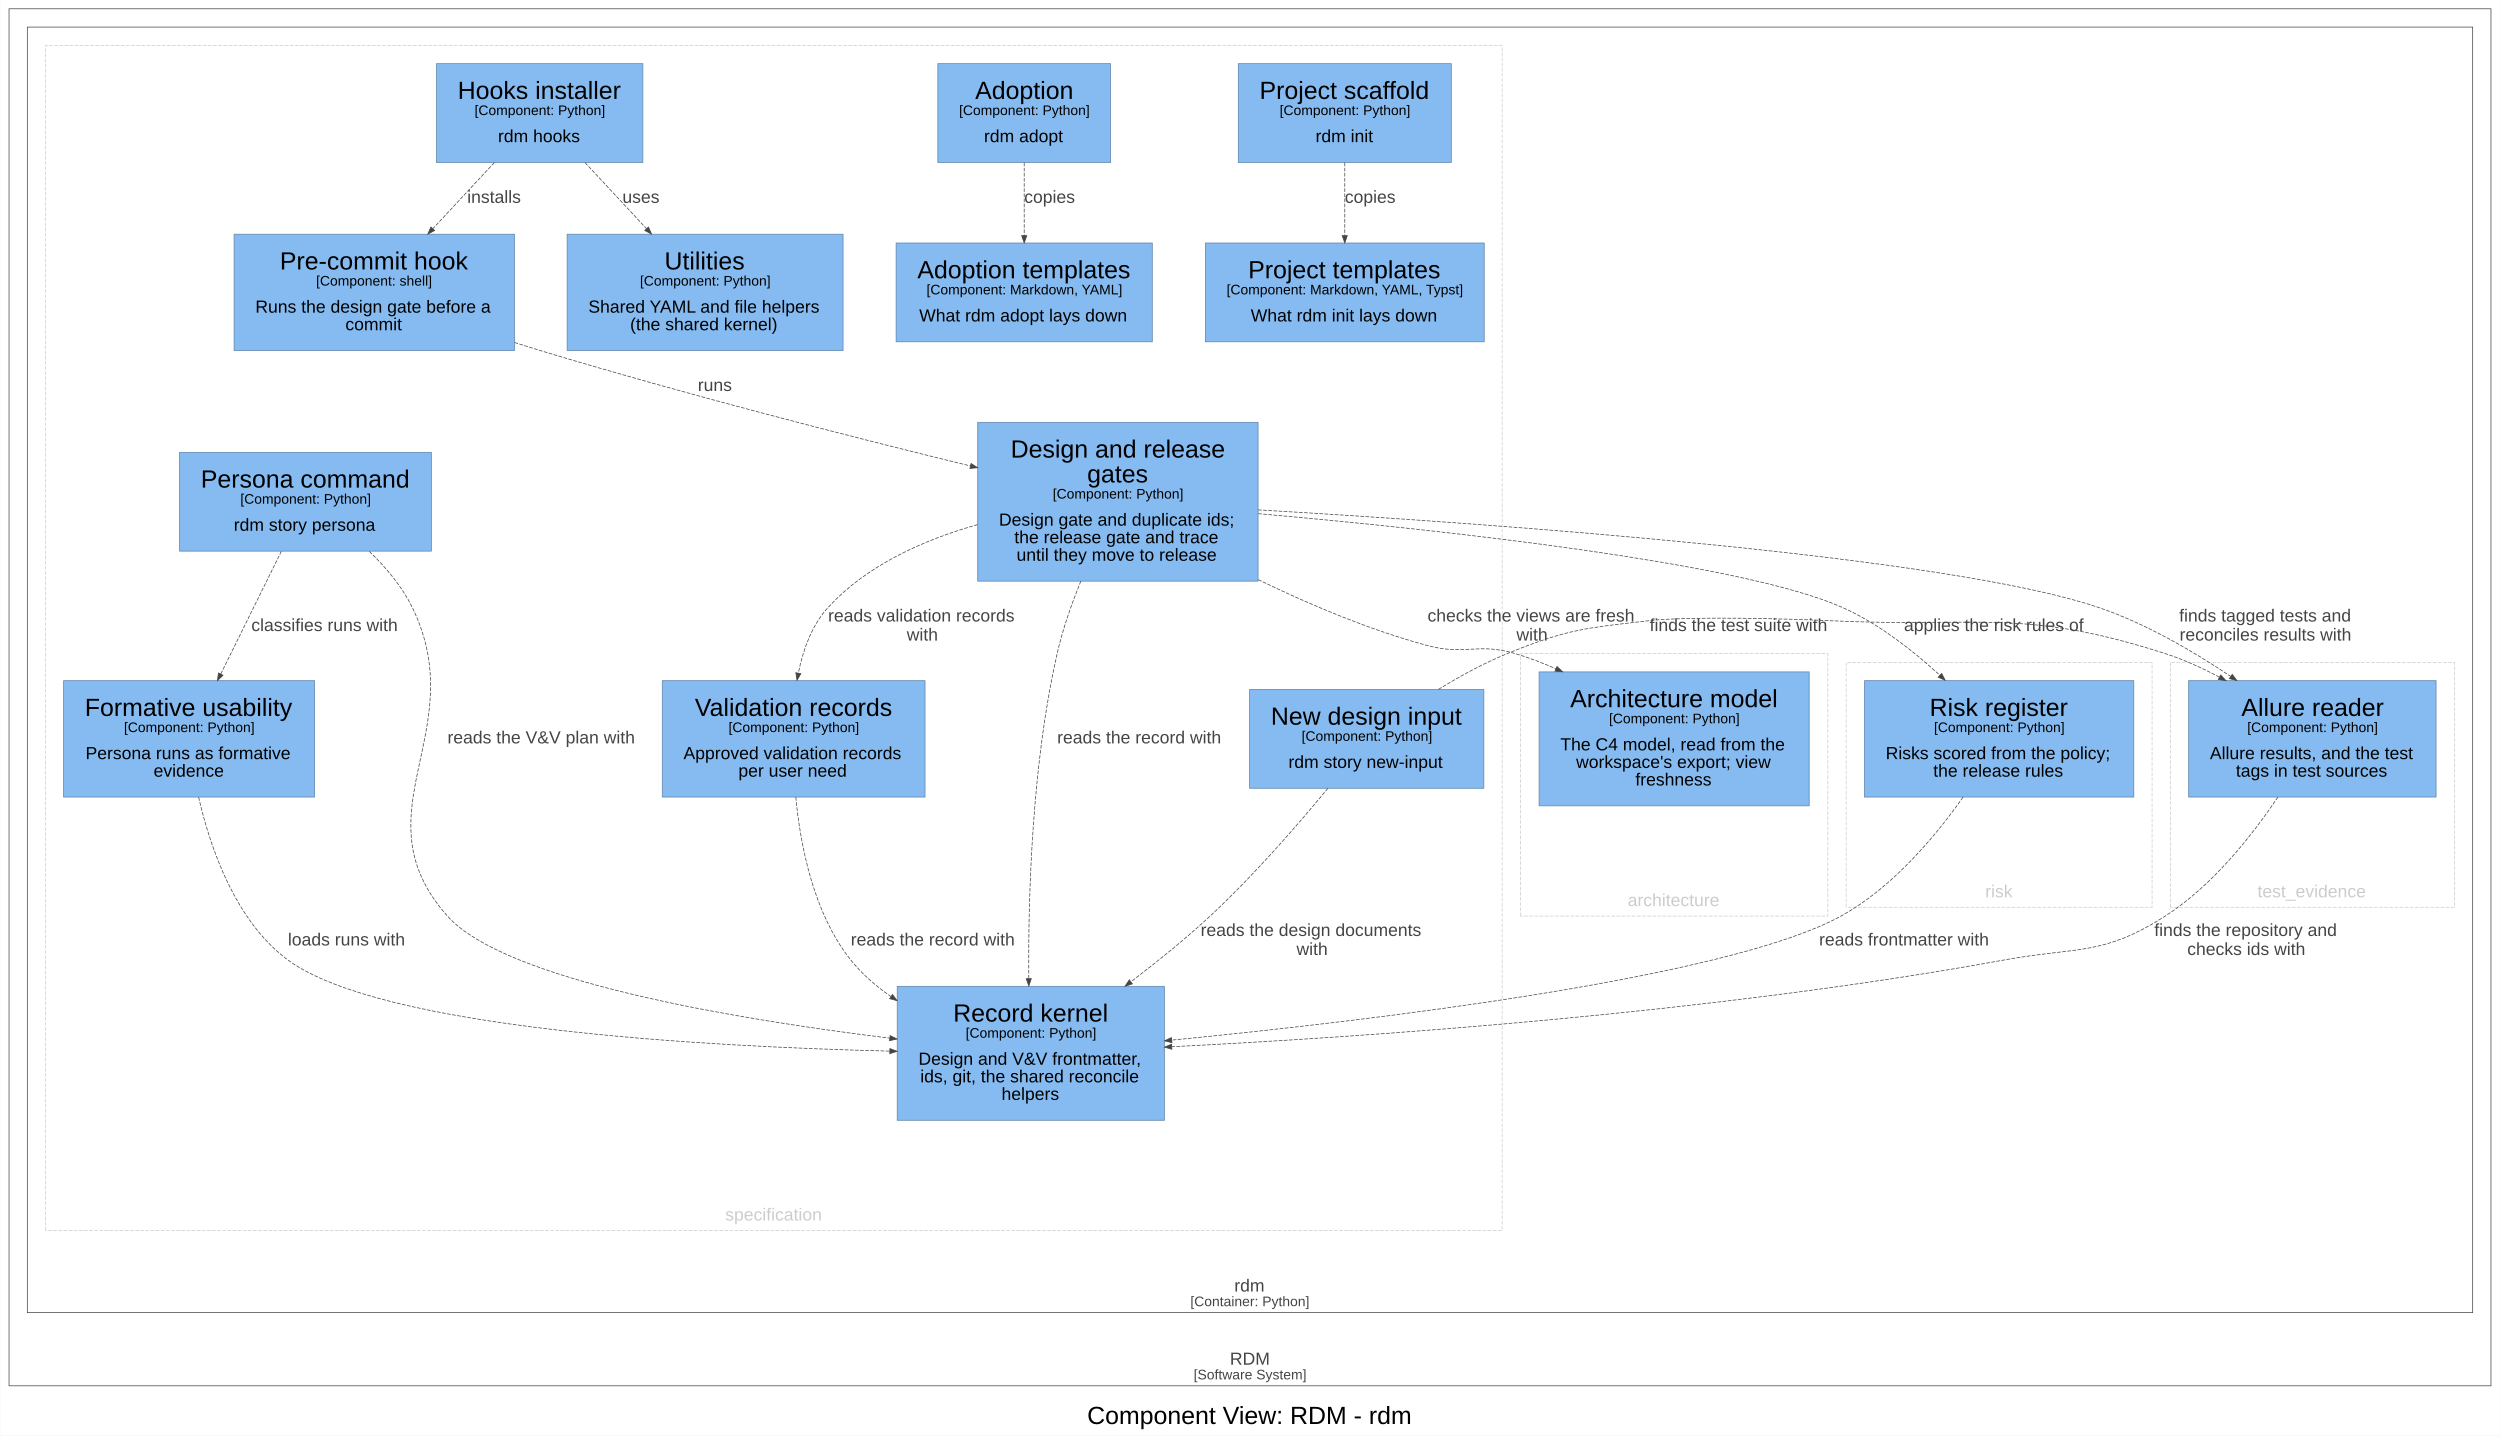
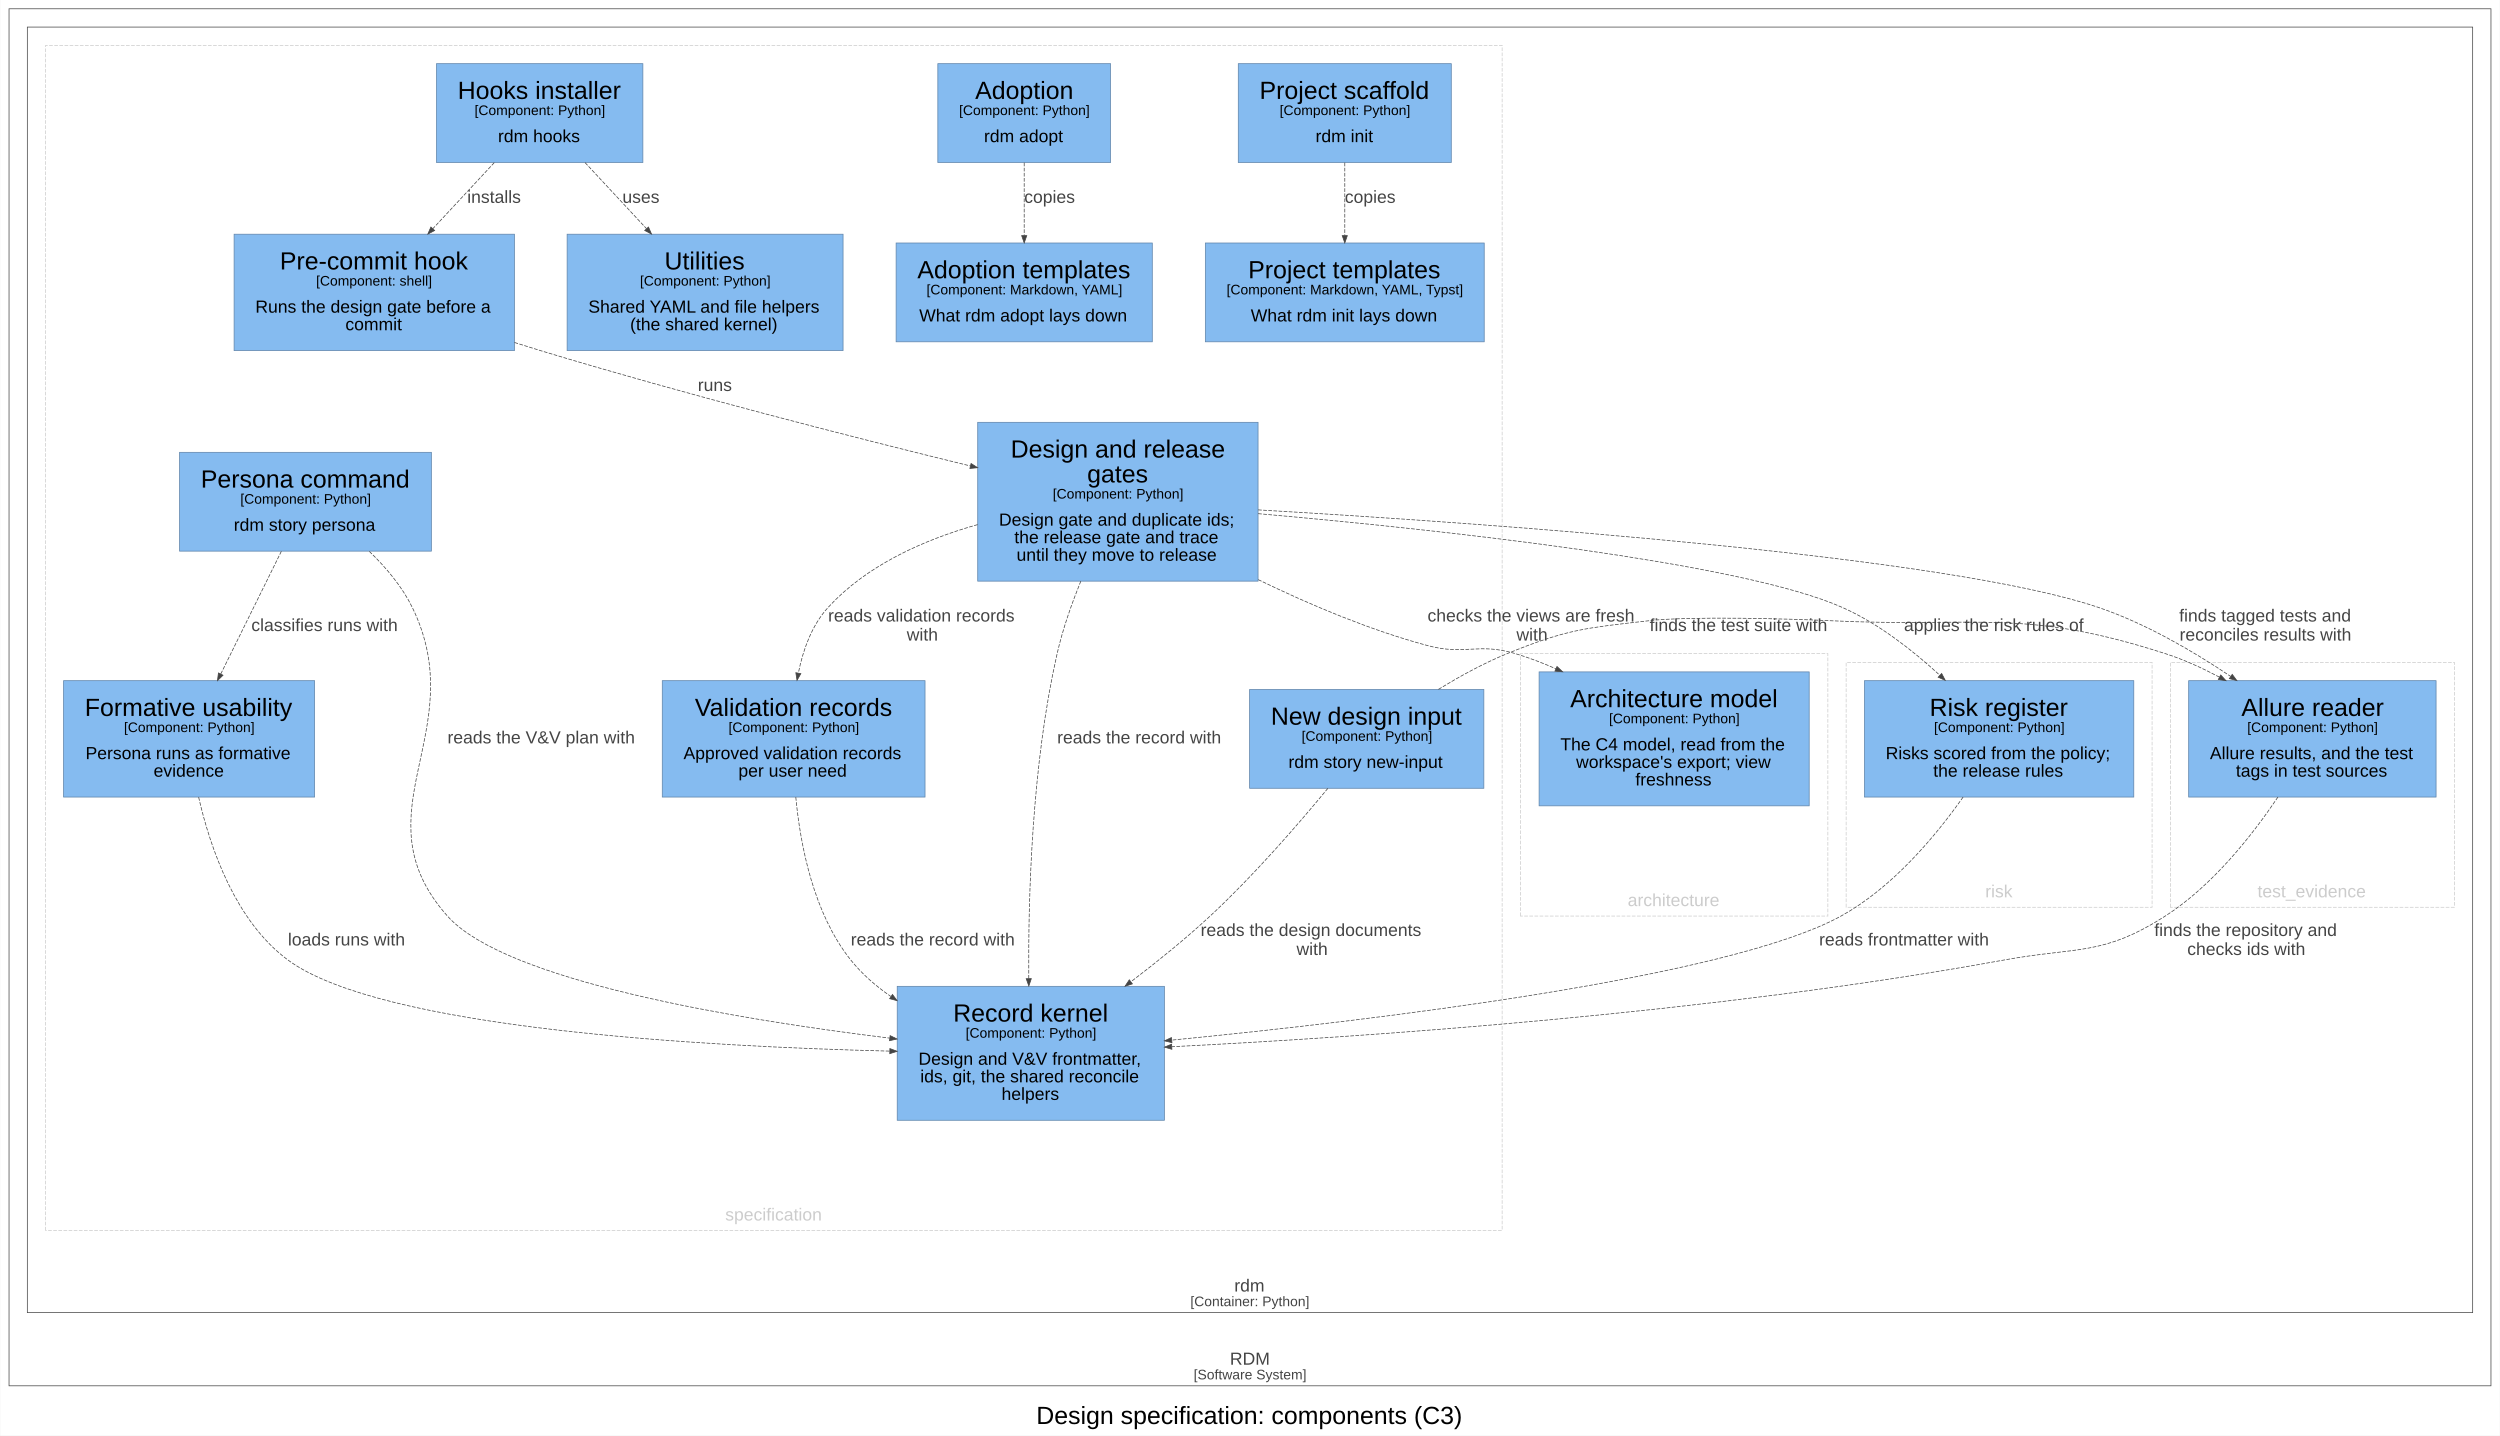
<svg xmlns="http://www.w3.org/2000/svg" width="3415pt" height="1961pt" viewBox="0.00 0.00 3415.00 1961.40">
  <g id="graph0" class="graph" transform="scale(1 1) rotate(0) translate(4 1957.4)">
    <polygon fill="white" stroke="transparent" points="-4,4 -4,-1957.4 3411,-1957.4 3411,4 -4,4" />
-     <text text-anchor="start" x="1481" y="-11.8" font-family="Arial" font-size="34.00">Component View: RDM - rdm</text>
+     <text text-anchor="start" x="1411.5" y="-11.8" font-family="Arial" font-size="34.00">Design specification: components (C3)</text>
    <g id="clust1" class="cluster">
      <polygon fill="none" stroke="#444444" points="8,-64 8,-1945.4 3399,-1945.4 3399,-64 8,-64" />
      <text text-anchor="start" x="1676" y="-92.8" font-family="Arial" font-size="24.00" fill="#444444">RDM</text>
      <text text-anchor="start" x="1626.5" y="-72.8" font-family="Arial" font-size="19.00" fill="#444444">[Software System]</text>
    </g>
    <g id="clust2" class="cluster">
      <polygon fill="none" stroke="#444444" points="33,-164 33,-1920.4 3374,-1920.4 3374,-164 33,-164" />
      <text text-anchor="start" x="1682" y="-192.8" font-family="Arial" font-size="24.00" fill="#444444">rdm</text>
      <text text-anchor="start" x="1622" y="-172.8" font-family="Arial" font-size="19.00" fill="#444444">[Container: Python]</text>
    </g>
    <g id="clust3" class="cluster">
      <polygon fill="none" stroke="#cccccc" stroke-dasharray="5,2" points="2073,-705.8 2073,-1064.4 2493,-1064.4 2493,-705.8 2073,-705.8" />
      <text text-anchor="start" x="2219.5" y="-719.4" font-family="Arial" font-size="24.00" fill="#cccccc">architecture</text>
    </g>
    <g id="clust4" class="cluster">
      <polygon fill="none" stroke="#cccccc" stroke-dasharray="5,2" points="2518,-717.8 2518,-1052.4 2936,-1052.4 2936,-717.8 2518,-717.8" />
      <text text-anchor="start" x="2708" y="-731.4" font-family="Arial" font-size="24.00" fill="#cccccc">risk</text>
    </g>
    <g id="clust5" class="cluster">
      <polygon fill="none" stroke="#cccccc" stroke-dasharray="5,2" points="58,-276.2 58,-1895.4 2048,-1895.4 2048,-276.2 58,-276.2" />
      <text text-anchor="start" x="986.5" y="-289.8" font-family="Arial" font-size="24.00" fill="#cccccc">specification</text>
    </g>
    <g id="clust6" class="cluster">
      <polygon fill="none" stroke="#cccccc" stroke-dasharray="5,2" points="2961,-717.8 2961,-1052.4 3349,-1052.4 3349,-717.8 2961,-717.8" />
      <text text-anchor="start" x="3080" y="-731.4" font-family="Arial" font-size="24.00" fill="#cccccc">test_evidence</text>
    </g>
    <g id="26" class="node">
      <polygon fill="#85bbf0" stroke="#5d82a8" points="2467.5,-1039.4 2098.5,-1039.4 2098.5,-856.4 2467.5,-856.4 2467.5,-1039.4" />
      <text text-anchor="start" x="2141" y="-991.2" font-family="Arial" font-size="34.00" fill="#000000">Architecture model</text>
      <text text-anchor="start" x="2194" y="-969.2" font-family="Arial" font-size="19.00" fill="#000000">[Component: Python]</text>
      <text text-anchor="start" x="2127.5" y="-932.2" font-family="Arial" font-size="24.00" fill="#000000">The C4 model, read from the</text>
      <text text-anchor="start" x="2149" y="-908.2" font-family="Arial" font-size="24.00" fill="#000000">workspace's export; view</text>
      <text text-anchor="start" x="2230" y="-884.2" font-family="Arial" font-size="24.00" fill="#000000">freshness</text>
    </g>
    <g id="25" class="node">
      <polygon fill="#85bbf0" stroke="#5d82a8" points="2911,-1027.4 2543,-1027.4 2543,-868.4 2911,-868.4 2911,-1027.4" />
      <text text-anchor="start" x="2632" y="-979.2" font-family="Arial" font-size="34.00" fill="#000000">Risk register</text>
      <text text-anchor="start" x="2638" y="-957.2" font-family="Arial" font-size="19.00" fill="#000000">[Component: Python]</text>
      <text text-anchor="start" x="2572" y="-920.2" font-family="Arial" font-size="24.00" fill="#000000">Risks scored from the policy;</text>
      <text text-anchor="start" x="2637" y="-896.2" font-family="Arial" font-size="24.00" fill="#000000">the release rules</text>
    </g>
    <g id="6" class="node">
      <polygon fill="#85bbf0" stroke="#5d82a8" points="1586.5,-609.8 1221.5,-609.8 1221.5,-426.8 1586.5,-426.8 1586.5,-609.8" />
      <text text-anchor="start" x="1298" y="-561.6" font-family="Arial" font-size="34.00" fill="#000000">Record kernel</text>
      <text text-anchor="start" x="1315" y="-539.6" font-family="Arial" font-size="19.00" fill="#000000">[Component: Python]</text>
      <text text-anchor="start" x="1250.5" y="-502.6" font-family="Arial" font-size="24.00" fill="#000000">Design and V&amp;V frontmatter,</text>
      <text text-anchor="start" x="1253" y="-478.6" font-family="Arial" font-size="24.00" fill="#000000">ids, git, the shared reconcile</text>
      <text text-anchor="start" x="1364" y="-454.6" font-family="Arial" font-size="24.00" fill="#000000">helpers</text>
    </g>
    <g id="97" class="edge">
      <path fill="none" stroke="#444444" stroke-dasharray="5,2" d="M2677.82,-868.38C2639.3,-813.79 2580.65,-744.17 2511,-705.8 2357.08,-621 1870.7,-563.12 1596.62,-536.32" />
      <polygon fill="#444444" stroke="#444444" points="1596.85,-532.83 1586.56,-535.34 1596.17,-539.8 1596.85,-532.83" />
      <text text-anchor="start" x="2481" y="-665.6" font-family="Arial" font-size="24.00" fill="#444444">reads frontmatter with</text>
    </g>
    <g id="10" class="node">
      <polygon fill="#85bbf0" stroke="#5d82a8" points="698.5,-1637.4 315.5,-1637.4 315.5,-1478.4 698.5,-1478.4 698.5,-1637.4" />
      <text text-anchor="start" x="378" y="-1589.2" font-family="Arial" font-size="34.00" fill="#000000">Pre-commit hook</text>
      <text text-anchor="start" x="427.5" y="-1567.2" font-family="Arial" font-size="19.00" fill="#000000">[Component: shell]</text>
      <text text-anchor="start" x="344.5" y="-1530.2" font-family="Arial" font-size="24.00" fill="#000000">Runs the design gate before a</text>
      <text text-anchor="start" x="467.5" y="-1506.2" font-family="Arial" font-size="24.00" fill="#000000">commit</text>
    </g>
    <g id="8" class="node">
      <polygon fill="#85bbf0" stroke="#5d82a8" points="1714.5,-1380.4 1331.5,-1380.4 1331.5,-1163.4 1714.5,-1163.4 1714.5,-1380.4" />
      <text text-anchor="start" x="1376.5" y="-1332.2" font-family="Arial" font-size="34.00" fill="#000000">Design and release</text>
      <text text-anchor="start" x="1481" y="-1298.2" font-family="Arial" font-size="34.00" fill="#000000">gates</text>
      <text text-anchor="start" x="1434" y="-1276.2" font-family="Arial" font-size="19.00" fill="#000000">[Component: Python]</text>
      <text text-anchor="start" x="1360.5" y="-1239.2" font-family="Arial" font-size="24.00" fill="#000000">Design gate and duplicate ids;</text>
      <text text-anchor="start" x="1381.5" y="-1215.2" font-family="Arial" font-size="24.00" fill="#000000">the release gate and trace</text>
      <text text-anchor="start" x="1384.5" y="-1191.2" font-family="Arial" font-size="24.00" fill="#000000">until they move to release</text>
    </g>
    <g id="80" class="edge">
      <path fill="none" stroke="#444444" stroke-dasharray="5,2" d="M698.62,-1489.46C710.56,-1485.62 722.43,-1481.9 734,-1478.4 932.06,-1418.46 1161.21,-1359.97 1321.35,-1320.81" />
      <polygon fill="#444444" stroke="#444444" points="1322.43,-1324.15 1331.32,-1318.38 1320.77,-1317.35 1322.43,-1324.15" />
      <text text-anchor="start" x="949" y="-1423.2" font-family="Arial" font-size="24.00" fill="#444444">runs</text>
    </g>
    <g id="11" class="node">
      <polygon fill="#85bbf0" stroke="#5d82a8" points="2023,-1015.4 1703,-1015.4 1703,-880.4 2023,-880.4 2023,-1015.4" />
      <text text-anchor="start" x="1732" y="-967.2" font-family="Arial" font-size="34.00" fill="#000000">New design input</text>
      <text text-anchor="start" x="1774" y="-945.2" font-family="Arial" font-size="19.00" fill="#000000">[Component: Python]</text>
      <text text-anchor="start" x="1756" y="-908.2" font-family="Arial" font-size="24.00" fill="#000000">rdm story new-input</text>
    </g>
    <g id="100" class="edge">
      <path fill="none" stroke="#444444" stroke-dasharray="5,2" d="M1809.89,-880.3C1768.42,-830.04 1708.09,-760.6 1649,-705.8 1615.57,-674.79 1577.21,-643.74 1540.93,-616.12" />
      <polygon fill="#444444" stroke="#444444" points="1542.82,-613.16 1532.74,-609.92 1538.59,-618.74 1542.82,-613.16" />
      <text text-anchor="start" x="1636" y="-678.6" font-family="Arial" font-size="24.00" fill="#444444">reads the design documents</text>
      <text text-anchor="start" x="1767" y="-652.6" font-family="Arial" font-size="24.00" fill="#444444">with</text>
    </g>
    <g id="21" class="node">
      <polygon fill="#85bbf0" stroke="#5d82a8" points="3324,-1027.4 2986,-1027.4 2986,-868.4 3324,-868.4 3324,-1027.4" />
      <text text-anchor="start" x="3058" y="-979.2" font-family="Arial" font-size="34.00" fill="#000000">Allure reader</text>
      <text text-anchor="start" x="3066" y="-957.2" font-family="Arial" font-size="19.00" fill="#000000">[Component: Python]</text>
      <text text-anchor="start" x="3015" y="-920.2" font-family="Arial" font-size="24.00" fill="#000000">Allure results, and the test</text>
      <text text-anchor="start" x="3050.5" y="-896.2" font-family="Arial" font-size="24.00" fill="#000000">tags in test sources</text>
    </g>
    <g id="126" class="edge">
      <path fill="none" stroke="#444444" stroke-dasharray="5,2" d="M1960.98,-1015.56C1990.23,-1033.46 2023.04,-1051.4 2055,-1064.4 2137.19,-1097.84 2161.34,-1099.34 2249.5,-1109.4 2303.59,-1115.58 2440.12,-1112.06 2494.5,-1109.4 2699.45,-1099.39 2758.67,-1127.28 2954,-1064.4 2978.94,-1056.37 3004.16,-1044.92 3027.92,-1032.29" />
      <polygon fill="#444444" stroke="#444444" points="3029.82,-1035.24 3036.95,-1027.4 3026.49,-1029.09 3029.82,-1035.24" />
      <text text-anchor="start" x="2249.5" y="-1095.2" font-family="Arial" font-size="24.00" fill="#444444">finds the test suite with</text>
    </g>
    <g id="12" class="node">
      <polygon fill="#85bbf0" stroke="#5d82a8" points="1978.5,-1870.4 1687.5,-1870.4 1687.5,-1735.4 1978.5,-1735.4 1978.5,-1870.4" />
      <text text-anchor="start" x="1716.5" y="-1822.2" font-family="Arial" font-size="34.00" fill="#000000">Project scaffold</text>
      <text text-anchor="start" x="1744" y="-1800.2" font-family="Arial" font-size="19.00" fill="#000000">[Component: Python]</text>
      <text text-anchor="start" x="1793" y="-1763.2" font-family="Arial" font-size="24.00" fill="#000000">rdm init</text>
    </g>
    <g id="13" class="node">
      <polygon fill="#85bbf0" stroke="#5d82a8" points="2023.5,-1625.4 1642.5,-1625.4 1642.5,-1490.4 2023.5,-1490.4 2023.5,-1625.4" />
      <text text-anchor="start" x="1701" y="-1577.2" font-family="Arial" font-size="34.00" fill="#000000">Project templates</text>
      <text text-anchor="start" x="1671.5" y="-1555.2" font-family="Arial" font-size="19.00" fill="#000000">[Component: Markdown, YAML, Typst]</text>
      <text text-anchor="start" x="1704.5" y="-1518.2" font-family="Arial" font-size="24.00" fill="#000000">What rdm init lays down</text>
    </g>
    <g id="98" class="edge">
      <path fill="none" stroke="#444444" stroke-dasharray="5,2" d="M1833,-1735.18C1833,-1704.37 1833,-1667.62 1833,-1635.67" />
      <polygon fill="#444444" stroke="#444444" points="1836.5,-1635.47 1833,-1625.47 1829.5,-1635.47 1836.5,-1635.47" />
      <text text-anchor="start" x="1833" y="-1680.2" font-family="Arial" font-size="24.00" fill="#444444">copies</text>
    </g>
    <g id="14" class="node">
      <polygon fill="#85bbf0" stroke="#5d82a8" points="1513,-1870.4 1277,-1870.4 1277,-1735.4 1513,-1735.4 1513,-1870.4" />
      <text text-anchor="start" x="1328" y="-1822.2" font-family="Arial" font-size="34.00" fill="#000000">Adoption</text>
      <text text-anchor="start" x="1306" y="-1800.2" font-family="Arial" font-size="19.00" fill="#000000">[Component: Python]</text>
      <text text-anchor="start" x="1340" y="-1763.2" font-family="Arial" font-size="24.00" fill="#000000">rdm adopt</text>
    </g>
    <g id="15" class="node">
      <polygon fill="#85bbf0" stroke="#5d82a8" points="1570,-1625.4 1220,-1625.4 1220,-1490.4 1570,-1490.4 1570,-1625.4" />
      <text text-anchor="start" x="1249" y="-1577.2" font-family="Arial" font-size="34.00" fill="#000000">Adoption templates</text>
      <text text-anchor="start" x="1261.5" y="-1555.2" font-family="Arial" font-size="19.00" fill="#000000">[Component: Markdown, YAML]</text>
      <text text-anchor="start" x="1251.5" y="-1518.2" font-family="Arial" font-size="24.00" fill="#000000">What rdm adopt lays down</text>
    </g>
    <g id="99" class="edge">
      <path fill="none" stroke="#444444" stroke-dasharray="5,2" d="M1395,-1735.18C1395,-1704.37 1395,-1667.62 1395,-1635.67" />
      <polygon fill="#444444" stroke="#444444" points="1398.5,-1635.47 1395,-1625.47 1391.5,-1635.47 1398.5,-1635.47" />
      <text text-anchor="start" x="1395" y="-1680.2" font-family="Arial" font-size="24.00" fill="#444444">copies</text>
    </g>
    <g id="16" class="node">
      <polygon fill="#85bbf0" stroke="#5d82a8" points="1259.5,-1027.4 900.5,-1027.4 900.5,-868.4 1259.5,-868.4 1259.5,-1027.4" />
      <text text-anchor="start" x="945" y="-979.2" font-family="Arial" font-size="34.00" fill="#000000">Validation records</text>
      <text text-anchor="start" x="991" y="-957.2" font-family="Arial" font-size="19.00" fill="#000000">[Component: Python]</text>
      <text text-anchor="start" x="929.5" y="-920.2" font-family="Arial" font-size="24.00" fill="#000000">Approved validation records</text>
      <text text-anchor="start" x="1004.5" y="-896.2" font-family="Arial" font-size="24.00" fill="#000000">per user need</text>
    </g>
    <g id="105" class="edge">
      <path fill="none" stroke="#444444" stroke-dasharray="5,2" d="M1082.93,-868.3C1089.14,-802.48 1107.15,-709.37 1158,-645.8 1173.29,-626.68 1192.25,-610.16 1212.8,-595.96" />
      <polygon fill="#444444" stroke="#444444" points="1215.02,-598.69 1221.38,-590.23 1211.13,-592.87 1215.02,-598.69" />
      <text text-anchor="start" x="1158" y="-665.6" font-family="Arial" font-size="24.00" fill="#444444">reads the record with</text>
    </g>
    <g id="17" class="node">
      <polygon fill="#85bbf0" stroke="#5d82a8" points="425.5,-1027.4 82.5,-1027.4 82.5,-868.4 425.5,-868.4 425.5,-1027.4" />
      <text text-anchor="start" x="111.5" y="-979.2" font-family="Arial" font-size="34.00" fill="#000000">Formative usability</text>
      <text text-anchor="start" x="165" y="-957.2" font-family="Arial" font-size="19.00" fill="#000000">[Component: Python]</text>
      <text text-anchor="start" x="112.5" y="-920.2" font-family="Arial" font-size="24.00" fill="#000000">Persona runs as formative</text>
      <text text-anchor="start" x="205.5" y="-896.2" font-family="Arial" font-size="24.00" fill="#000000">evidence</text>
    </g>
    <g id="102" class="edge">
      <path fill="none" stroke="#444444" stroke-dasharray="5,2" d="M267.04,-868.27C283.06,-798.16 317.48,-698.68 389,-645.8 515.6,-552.2 953.78,-527.57 1211.17,-521.28" />
      <polygon fill="#444444" stroke="#444444" points="1211.48,-524.77 1221.39,-521.04 1211.31,-517.77 1211.48,-524.77" />
      <text text-anchor="start" x="389" y="-665.6" font-family="Arial" font-size="24.00" fill="#444444">loads runs with</text>
    </g>
    <g id="18" class="node">
      <polygon fill="#85bbf0" stroke="#5d82a8" points="585,-1339.4 241,-1339.4 241,-1204.4 585,-1204.4 585,-1339.4" />
      <text text-anchor="start" x="270" y="-1291.2" font-family="Arial" font-size="34.00" fill="#000000">Persona command</text>
      <text text-anchor="start" x="324" y="-1269.2" font-family="Arial" font-size="19.00" fill="#000000">[Component: Python]</text>
      <text text-anchor="start" x="315" y="-1232.2" font-family="Arial" font-size="24.00" fill="#000000">rdm story persona</text>
    </g>
    <g id="103" class="edge">
      <path fill="none" stroke="#444444" stroke-dasharray="5,2" d="M380.06,-1204.18C356.06,-1155.6 323.34,-1089.33 297.25,-1036.48" />
      <polygon fill="#444444" stroke="#444444" points="300.36,-1034.87 292.79,-1027.45 294.08,-1037.97 300.36,-1034.87" />
      <text text-anchor="start" x="339" y="-1095.2" font-family="Arial" font-size="24.00" fill="#444444">classifies runs with</text>
    </g>
    <g id="104" class="edge">
      <path fill="none" stroke="#444444" stroke-dasharray="5,2" d="M500.25,-1204.04C523.02,-1182.13 545.06,-1155.99 559,-1127.4 641.66,-957.89 481.64,-846.69 607,-705.8 685.94,-617.08 1001.53,-564.71 1211.11,-539.04" />
      <polygon fill="#444444" stroke="#444444" points="1211.81,-542.48 1221.32,-537.8 1210.97,-535.54 1211.81,-542.48" />
      <text text-anchor="start" x="607" y="-941.7" font-family="Arial" font-size="24.00" fill="#444444">reads the V&amp;V plan with</text>
    </g>
    <g id="7" class="node">
      <polygon fill="#85bbf0" stroke="#5d82a8" points="1147.5,-1637.4 770.5,-1637.4 770.5,-1478.4 1147.5,-1478.4 1147.5,-1637.4" />
      <text text-anchor="start" x="903.5" y="-1589.2" font-family="Arial" font-size="34.00" fill="#000000">Utilities</text>
      <text text-anchor="start" x="870" y="-1567.2" font-family="Arial" font-size="19.00" fill="#000000">[Component: Python]</text>
      <text text-anchor="start" x="799.5" y="-1530.2" font-family="Arial" font-size="24.00" fill="#000000">Shared YAML and file helpers</text>
      <text text-anchor="start" x="856.5" y="-1506.2" font-family="Arial" font-size="24.00" fill="#000000">(the shared kernel)</text>
    </g>
    <g id="125" class="edge">
      <path fill="none" stroke="#444444" stroke-dasharray="5,2" d="M1714.69,-1165.46C1785.41,-1131.13 1867.47,-1096.47 1946,-1075.4 1997.73,-1061.52 2014.68,-1079.73 2066,-1064.4 2084.45,-1058.89 2103.14,-1051.73 2121.41,-1043.68" />
      <polygon fill="#444444" stroke="#444444" points="2122.95,-1046.82 2130.63,-1039.52 2120.08,-1040.44 2122.95,-1046.82" />
      <text text-anchor="start" x="1946" y="-1108.2" font-family="Arial" font-size="24.00" fill="#444444">checks the views are fresh</text>
      <text text-anchor="start" x="2067.5" y="-1082.2" font-family="Arial" font-size="24.00" fill="#444444">with</text>
    </g>
    <g id="76" class="edge">
      <path fill="none" stroke="#444444" stroke-dasharray="5,2" d="M1714.62,-1255.6C1961.08,-1233.79 2373.97,-1189.42 2513,-1127.4 2562.09,-1105.5 2608.87,-1069 2646.11,-1034.68" />
      <polygon fill="#444444" stroke="#444444" points="2648.5,-1037.24 2653.42,-1027.86 2643.72,-1032.12 2648.5,-1037.24" />
      <text text-anchor="start" x="2597" y="-1095.2" font-family="Arial" font-size="24.00" fill="#444444">applies the risk rules of</text>
    </g>
    <g id="77" class="edge">
      <path fill="none" stroke="#444444" stroke-dasharray="5,2" d="M1331.37,-1240.64C1258.34,-1220.03 1180.02,-1185.43 1127,-1127.4 1104.77,-1103.06 1092.81,-1069.46 1086.46,-1037.97" />
      <polygon fill="#444444" stroke="#444444" points="1089.85,-1037.04 1084.6,-1027.84 1082.97,-1038.31 1089.85,-1037.04" />
      <text text-anchor="start" x="1127" y="-1108.2" font-family="Arial" font-size="24.00" fill="#444444">reads validation records</text>
      <text text-anchor="start" x="1234.5" y="-1082.2" font-family="Arial" font-size="24.00" fill="#444444">with</text>
    </g>
    <g id="75" class="edge">
      <path fill="none" stroke="#444444" stroke-dasharray="5,2" d="M1472.33,-1163.39C1459.65,-1132.11 1447.53,-1097.46 1440,-1064.4 1405.36,-912.41 1400.36,-730.88 1401.22,-620.4" />
      <polygon fill="#444444" stroke="#444444" points="1404.72,-620.29 1401.32,-610.26 1397.72,-620.23 1404.72,-620.29" />
      <text text-anchor="start" x="1440" y="-941.7" font-family="Arial" font-size="24.00" fill="#444444">reads the record with</text>
    </g>
    <g id="124" class="edge">
      <path fill="none" stroke="#444444" stroke-dasharray="5,2" d="M1714.56,-1260.76C2032.61,-1242.19 2655.26,-1198.02 2863,-1127.4 2926.68,-1105.75 2991.14,-1068.35 3043.23,-1033.35" />
      <polygon fill="#444444" stroke="#444444" points="3045.5,-1036.04 3051.82,-1027.54 3041.57,-1030.25 3045.5,-1036.04" />
      <text text-anchor="start" x="2973" y="-1108.2" font-family="Arial" font-size="24.00" fill="#444444">finds tagged tests and</text>
      <text text-anchor="start" x="2973.5" y="-1082.2" font-family="Arial" font-size="24.00" fill="#444444">reconciles results with</text>
    </g>
    <g id="9" class="node">
      <polygon fill="#85bbf0" stroke="#5d82a8" points="874,-1870.4 592,-1870.4 592,-1735.4 874,-1735.4 874,-1870.4" />
      <text text-anchor="start" x="621" y="-1822.2" font-family="Arial" font-size="34.00" fill="#000000">Hooks installer</text>
      <text text-anchor="start" x="644" y="-1800.2" font-family="Arial" font-size="19.00" fill="#000000">[Component: Python]</text>
      <text text-anchor="start" x="676" y="-1763.2" font-family="Arial" font-size="24.00" fill="#000000">rdm hooks</text>
    </g>
    <g id="78" class="edge">
      <path fill="none" stroke="#444444" stroke-dasharray="5,2" d="M670.95,-1735.18C645.05,-1707.33 614.63,-1674.63 587.08,-1645" />
      <polygon fill="#444444" stroke="#444444" points="589.51,-1642.48 580.14,-1637.54 584.38,-1647.24 589.51,-1642.48" />
      <text text-anchor="start" x="634" y="-1680.2" font-family="Arial" font-size="24.00" fill="#444444">installs</text>
    </g>
    <g id="79" class="edge">
      <path fill="none" stroke="#444444" stroke-dasharray="5,2" d="M795.05,-1735.18C820.95,-1707.33 851.37,-1674.63 878.92,-1645" />
      <polygon fill="#444444" stroke="#444444" points="881.62,-1647.24 885.86,-1637.54 876.49,-1642.48 881.62,-1647.24" />
      <text text-anchor="start" x="846" y="-1680.2" font-family="Arial" font-size="24.00" fill="#444444">uses</text>
    </g>
    <g id="122" class="edge">
      <path fill="none" stroke="#444444" stroke-dasharray="5,2" d="M3107.94,-868.37C3072.09,-815.03 3018.07,-746.96 2954,-705.8 2868.73,-651.02 2833.7,-664 2734,-645.8 2333.48,-572.69 1856.93,-540.37 1596.9,-527.27" />
      <polygon fill="#444444" stroke="#444444" points="1596.76,-523.76 1586.6,-526.75 1596.41,-530.75 1596.76,-523.76" />
      <text text-anchor="start" x="2939" y="-678.6" font-family="Arial" font-size="24.00" fill="#444444">finds the repository and</text>
      <text text-anchor="start" x="2984" y="-652.6" font-family="Arial" font-size="24.00" fill="#444444">checks ids with</text>
    </g>
  </g>
</svg>
